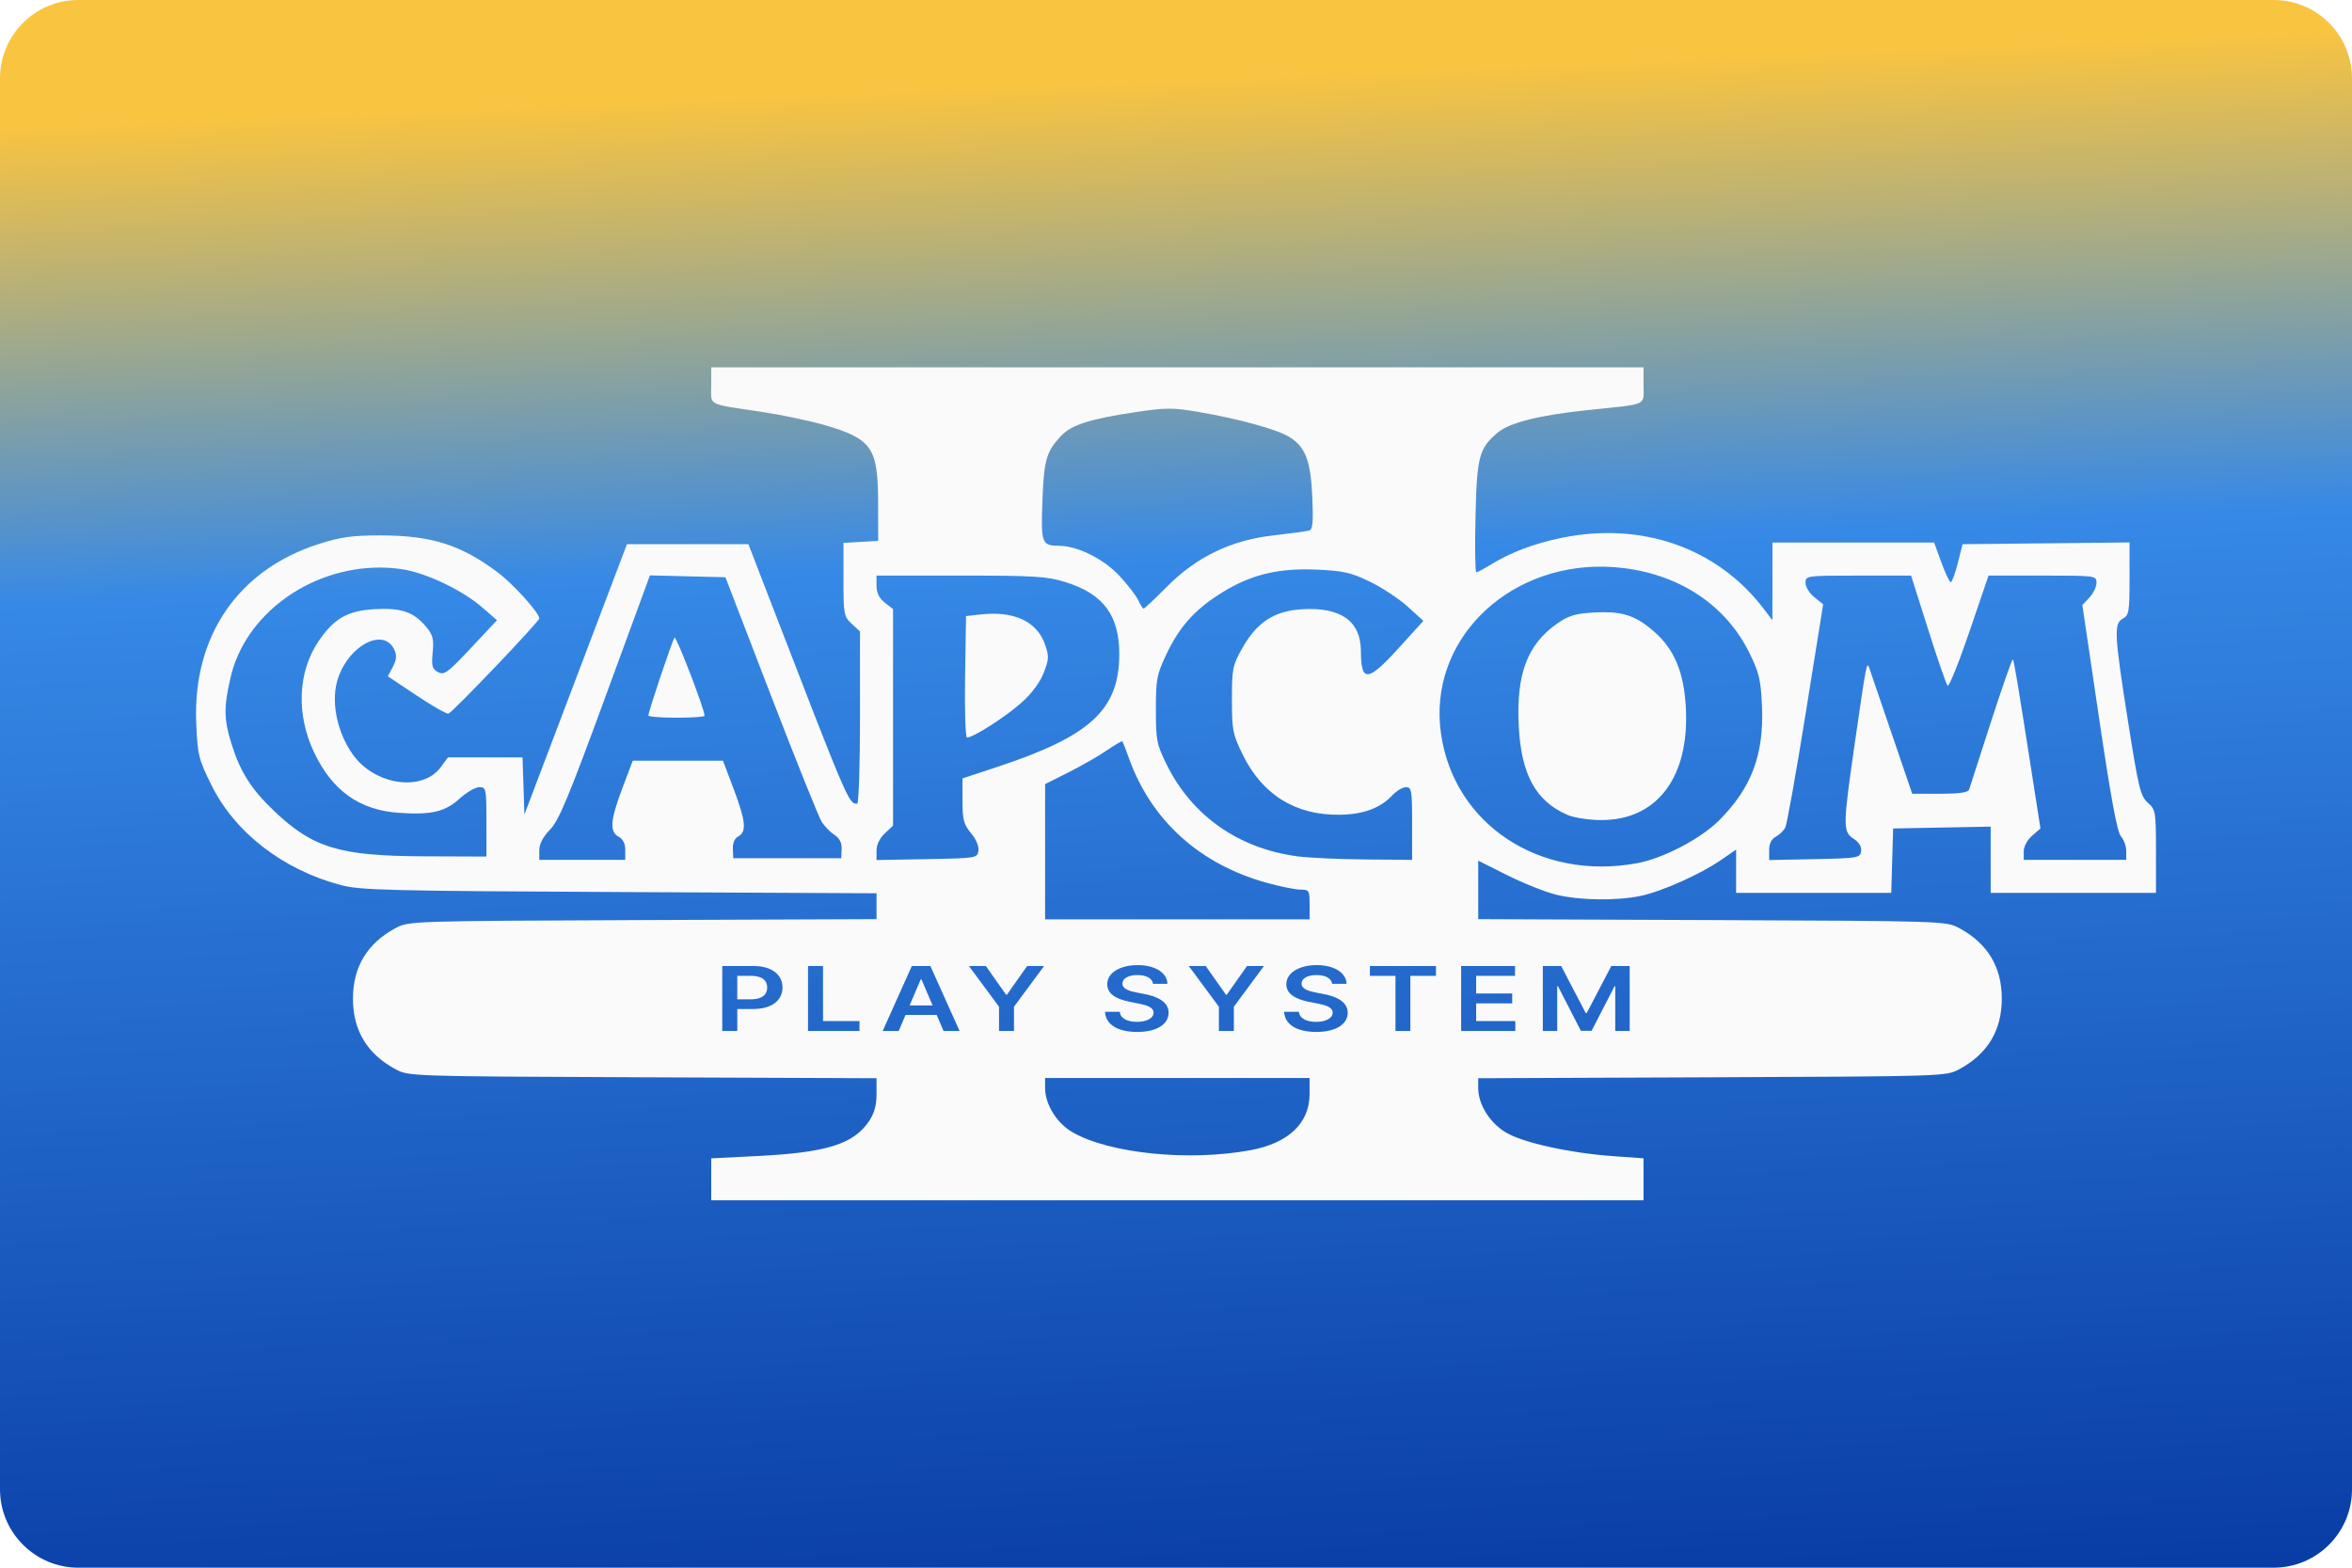
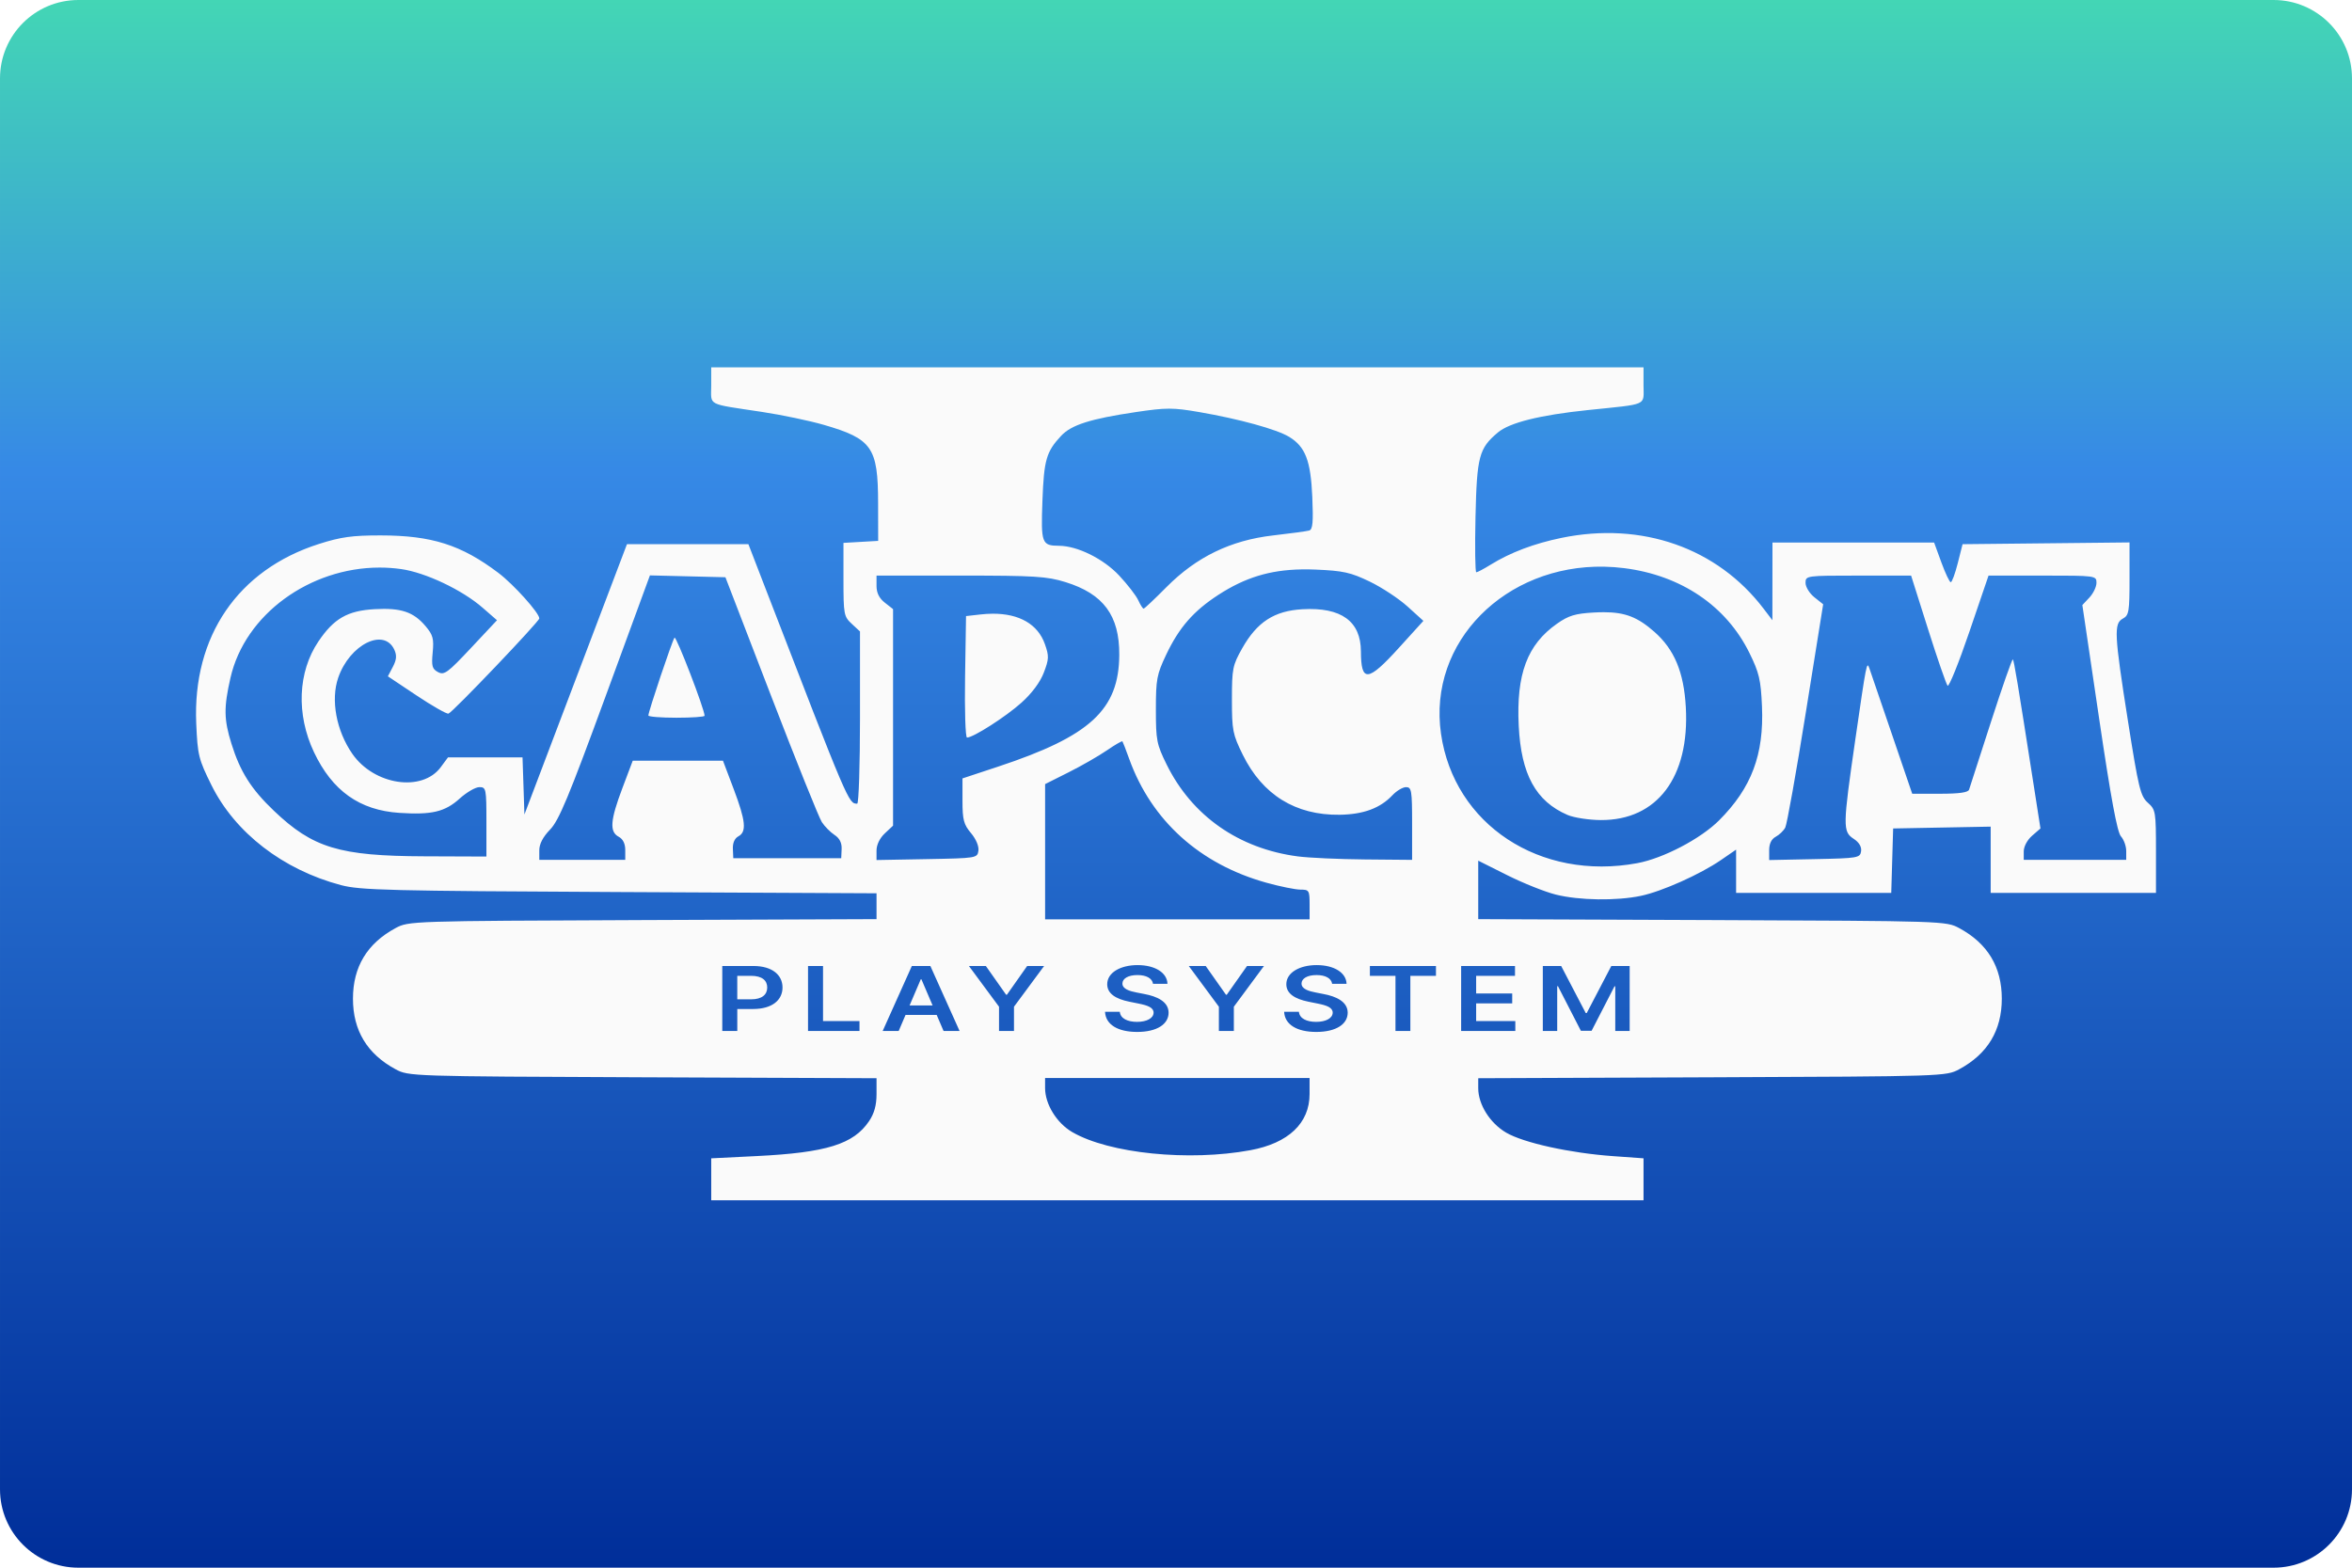
<svg xmlns="http://www.w3.org/2000/svg" width="480" height="320" version="1.1" viewBox="0 0 127 84.667">
  <defs>
-     <linearGradient id="a" x1="74.646" x2="78.505" y1="3.764" y2="97.112" gradientUnits="userSpaceOnUse">
-       <stop stop-color="#f9c440" offset="0" />
-       <stop stop-color="#3689e6" offset=".276" />
+     <linearGradient id="a" x1="78.505" x2="78.505" y1="-2.35e-16" y2="84.667" gradientUnits="userSpaceOnUse">
+       <stop stop-color="#43d6b5" offset="0" />
+       <stop stop-color="#3689e6" offset=".3" />
      <stop stop-color="#002e99" offset="1" />
    </linearGradient>
  </defs>
  <rect width="127" height="84.667" ry="4.233" fill="url(#a)" stroke-linecap="square" stroke-linejoin="round" stroke-width=".529" style="paint-order:stroke fill markers" />
  <path transform="scale(.26458)" d="m145.15 74.984v3.699c0 4.24-1.114 3.659 10.367 5.4 4.032 0.611 9.695 1.796 12.586 2.633 9.875 2.86 11.083 4.593 11.105 15.932l0.014 7.76-3.541 0.203-3.543 0.205v7.477c0 7.11 0.084 7.557 1.688 9.043l1.685 1.562v17.574c0 9.666-0.255 17.576-0.568 17.576-1.767 0-1.704 0.152-18.691-43.857l-3.516-9.109h-24.784l-10.463 27.59-10.463 27.588-0.193-5.828-0.195-5.83h-15.213l-1.477 2c-3.803 5.144-13.616 3.662-18.043-2.727-3.276-4.728-4.442-11.011-2.883-15.533 2.345-6.8 9.37-10.292 11.463-5.697 0.526 1.154 0.448 2.024-0.312 3.475l-1.014 1.934 5.838 3.898c3.211 2.143 6.146 3.816 6.525 3.719 0.8-0.206 18.541-18.803 18.541-19.436 0-1.116-5.237-6.942-8.355-9.297-7.575-5.719-13.603-7.638-24.031-7.648-5.782-0.006-8.096 0.315-12.588 1.746-16.524 5.266-25.809 18.856-25.041 36.65 0.279 6.469 0.479 7.281 3.109 12.59 4.81 9.707 14.597 17.262 26.424 20.398 3.929 1.042 9.849 1.188 56.844 1.414l52.461 0.254v5.279l-47.736 0.189c-47.443 0.189-47.753 0.199-50.436 1.647-5.789 3.123-8.682 7.923-8.682 14.4 0 6.478 2.893 11.275 8.682 14.398 2.682 1.447 2.993 1.457 50.436 1.647l47.736 0.191v3.252c0 2.257-0.466 3.942-1.522 5.508-3.172 4.708-8.7 6.426-22.938 7.131l-9.277 0.461v8.57h190.27v-8.572l-6.24-0.447c-8.765-0.627-18.235-2.711-21.791-4.795-3.315-1.943-5.705-5.745-5.705-9.078v-2.029l47.736-0.191c47.443-0.189 47.753-0.199 50.436-1.647 5.789-3.123 8.682-7.921 8.682-14.398 0-6.478-2.893-11.277-8.682-14.4-2.682-1.447-2.993-1.457-50.436-1.647l-47.736-0.189v-11.94l5.904 2.959c3.247 1.628 7.714 3.413 9.926 3.967 4.759 1.192 12.375 1.306 17.367 0.258 4.302-0.903 12.102-4.394 16.344-7.312l3.088-2.123v8.836h31.662l0.387-13.156 19.904-0.375v13.531h33.736v-8.467c0-8.147-0.064-8.521-1.664-9.951-1.502-1.342-1.892-2.947-4.047-16.625-2.809-17.827-2.915-19.954-1.037-20.959 1.224-0.655 1.35-1.412 1.35-8.131v-7.41l-34.072 0.359-0.982 3.881c-0.54 2.134-1.183 3.879-1.428 3.879-0.245 0-1.11-1.822-1.922-4.049l-1.477-4.047h-32.988l-0.016 15.855-1.799-2.361c-9.454-12.416-24.864-17.817-41.229-14.449-5.602 1.153-10.457 2.989-14.465 5.469-1.384 0.857-2.705 1.559-2.936 1.559-0.23 0-0.303-5.087-0.162-11.303 0.281-12.371 0.712-13.995 4.562-17.234 2.404-2.023 8.575-3.559 18.418-4.582 12.426-1.292 11.311-0.795 11.311-5.033v-3.682h-190.27zm93.459 8.435c1.782 5.21e-4 3.457 0.233 6.144 0.697 8.155 1.409 15.815 3.518 18.338 5.053 3.317 2.017 4.406 4.851 4.729 12.289 0.223 5.157 0.087 6.627-0.637 6.836-0.507 0.146-3.805 0.595-7.33 0.996-8.672 0.988-15.698 4.395-21.83 10.588-2.375 2.399-4.459 4.361-4.631 4.361-0.172 0-0.663-0.771-1.092-1.713-0.429-0.942-2.182-3.21-3.893-5.039-3.205-3.426-8.515-6.057-12.27-6.078-3.539-0.02-3.714-0.494-3.393-9.191 0.309-8.35 0.784-10.006 3.811-13.25 2.091-2.242 5.972-3.475 15.268-4.856 3.115-0.463 5.003-0.694 6.785-0.693zm88.789 32.256c1.341 0.027 2.7 0.125 4.074 0.299 11.615 1.466 20.832 7.707 25.557 17.305 1.988 4.038 2.327 5.478 2.562 10.867 0.432 9.873-2.125 16.684-8.752 23.311-3.764 3.764-11.384 7.752-16.691 8.736-19.85 3.681-37.403-7.894-40.062-26.418-2.699-18.796 13.199-34.497 33.312-34.1zm-249.95 0.18c1.467-0.001 2.946 0.1 4.422 0.309 4.974 0.703 12.451 4.25 16.621 7.885l2.936 2.557-5.314 5.668c-4.758 5.074-5.463 5.59-6.719 4.918-1.202-0.643-1.358-1.219-1.09-4.014 0.268-2.786 0.058-3.567-1.432-5.338-2.479-2.946-5.022-3.798-10.438-3.492-5.519 0.312-8.297 1.911-11.453 6.59-4.204 6.234-4.552 14.882-0.91 22.586 3.735 7.901 9.319 11.874 17.432 12.404 6.629 0.433 9.303-0.204 12.32-2.93 1.415-1.278 3.218-2.324 4.008-2.324 1.374 0 1.438 0.308 1.438 7.086v7.084l-12.652-0.049c-17.367-0.066-22.753-1.697-30.738-9.312-4.618-4.404-6.867-7.959-8.643-13.664-1.549-4.977-1.585-7.376-0.203-13.451 2.956-12.997 16.232-22.501 30.416-22.512zm188.17 0.373c0.927-0.016 1.883-0.003 2.873 0.039 5.65 0.241 7.155 0.574 11.039 2.445 2.473 1.192 5.951 3.484 7.729 5.094l3.232 2.928-4.99 5.5c-6.344 6.991-7.736 7.124-7.758 0.746-0.021-6.179-4.02-9.066-11.932-8.619-5.755 0.325-9.267 2.602-12.299 7.975-1.956 3.466-2.096 4.157-2.096 10.473 0 6.28 0.159 7.082 2.219 11.266 4.024 8.174 10.773 12.355 19.754 12.238 4.847-0.063 8.298-1.339 10.787-3.988 0.852-0.907 2.104-1.65 2.781-1.65 1.118 0 1.232 0.686 1.232 7.422v7.424l-9.615-0.086c-5.288-0.047-11.448-0.326-13.688-0.619-12.07-1.578-21.634-8.281-26.807-18.787-2.02-4.104-2.182-4.937-2.182-11.195 0-6.163 0.186-7.151 2.094-11.178 2.638-5.567 5.589-8.949 10.697-12.256 5.388-3.488 10.44-5.058 16.928-5.17zm-132.98 1.225 7.705 0.188 7.703 0.189 9.309 24.182c5.12 13.3 9.785 24.91 10.367 25.799 0.583 0.889 1.749 2.069 2.592 2.621 1.032 0.676 1.504 1.614 1.449 2.877l-0.082 1.873h-22.03l-0.084-1.91c-0.053-1.205 0.36-2.146 1.121-2.553 1.726-0.924 1.502-3.159-0.969-9.693l-2.174-5.748h-18.412l-2.115 5.6c-2.478 6.567-2.658 8.904-0.764 9.918 0.884 0.473 1.35 1.413 1.35 2.723v2.002h-17.543v-1.957c0-1.294 0.743-2.722 2.193-4.217 1.806-1.862 3.796-6.638 11.287-27.078l9.096-24.814zm46.246 0.039h17.133c15.137 0 17.636 0.155 21.424 1.328 7.764 2.404 11.035 6.831 10.984 14.865-0.071 11.185-5.912 16.576-24.707 22.797l-7.291 2.412v4.549c0 3.902 0.246 4.842 1.734 6.611 1.029 1.223 1.647 2.687 1.518 3.596-0.214 1.506-0.386 1.534-10.506 1.717l-10.289 0.188v-1.926c0-1.18 0.651-2.536 1.686-3.508l1.688-1.584v-44.2l-1.688-1.326c-1.152-0.906-1.686-1.992-1.686-3.424v-2.096zm200.37 0h10.773l3.469 10.965c1.908 6.03 3.698 11.209 3.977 11.51 0.279 0.301 2.273-4.632 4.432-10.963l3.924-11.512h11.014c10.875 0 11.014 0.018 11.014 1.475 0 0.811-0.649 2.165-1.441 3.008l-1.439 1.533 3.4 23.014c2.417 16.359 3.712 23.358 4.477 24.203 0.592 0.654 1.076 2.001 1.076 2.992v1.803h-20.916v-1.721c0-0.998 0.715-2.343 1.705-3.205l1.707-1.484-1.369-8.771c-3.332-21.333-4.021-25.48-4.268-25.727-0.144-0.144-2.151 5.585-4.459 12.732-2.308 7.147-4.32 13.374-4.471 13.838-0.191 0.586-2.003 0.842-5.939 0.842h-5.666l-4.201-12.312c-2.311-6.772-4.36-12.77-4.555-13.326-0.514-1.471-0.6-1.033-2.859 14.582-2.565 17.732-2.583 18.78-0.34 20.25 1.116 0.731 1.649 1.627 1.518 2.547-0.193 1.352-0.637 1.427-9.48 1.605l-9.277 0.188v-2.019c0-1.321 0.461-2.265 1.334-2.732 0.734-0.393 1.612-1.24 1.951-1.881 0.339-0.641 2.218-11.158 4.176-23.371l3.559-22.207-1.799-1.434c-0.989-0.789-1.799-2.107-1.799-2.928 0-1.478 0.106-1.492 10.775-1.492zm-51.965 7.477c-0.633 2.8e-4 -1.307 0.022-2.025 0.062-3.811 0.215-5.143 0.622-7.518 2.291-6.058 4.258-8.317 10.289-7.799 20.822 0.488 9.93 3.48 15.405 9.951 18.203 1.299 0.562 4.351 1.034 6.783 1.049 11.511 0.069 18.164-8.754 17.369-23.035-0.398-7.15-2.334-11.792-6.422-15.391-3.36-2.957-5.906-4.004-10.34-4.002zm-124.72 0.305c-0.778 0.004-1.59 0.053-2.434 0.148l-2.982 0.336-0.197 12.398c-0.108 6.82 0.07 12.399 0.396 12.398 1.288-0.002 7.926-4.256 11.117-7.125 2.134-1.919 3.809-4.172 4.557-6.129 1.059-2.772 1.081-3.38 0.217-5.824-1.433-4.055-5.227-6.232-10.674-6.203zm-64.91 4.891c-0.44 0.501-5.336 15.076-5.336 15.887 0 0.25 2.582 0.455 5.736 0.455s5.734-0.183 5.734-0.404c-1e-5 -1.313-5.783-16.337-6.135-15.938zm91.414 21.168c0.094 0.129 0.719 1.752 1.389 3.607 4.543 12.581 14.425 21.485 28.031 25.256 2.77 0.768 5.878 1.397 6.906 1.397 1.765 0 1.869 0.167 1.869 3.035v3.037h-53.978v-27.61l4.797-2.408c2.638-1.324 6.151-3.338 7.807-4.477 1.655-1.139 3.086-1.966 3.18-1.838zm3.098 45.668c3.598 0 6.032 1.586 6.09 3.826h-2.947c-0.157-1.127-1.36-1.793-3.184-1.793-1.914 0-3.055 0.731-3.062 1.728-0.017 1.107 1.485 1.567 2.871 1.826l1.586 0.311c2.542 0.473 4.959 1.522 4.967 3.82-0.008 2.337-2.361 3.924-6.412 3.924-3.936 0-6.437-1.482-6.561-4.117h3.014c0.124 1.392 1.609 2.064 3.523 2.064 1.997 0 3.367-0.757 3.375-1.891-0.008-1.03-1.214-1.475-3.037-1.838l-1.924-0.389c-2.781-0.563-4.504-1.659-4.504-3.562-0.008-2.344 2.657-3.91 6.205-3.91zm36.553 0c3.598 0 6.032 1.586 6.09 3.826h-2.945c-0.157-1.127-1.362-1.793-3.186-1.793-1.914 0-3.055 0.731-3.062 1.728-0.017 1.107 1.487 1.567 2.873 1.826l1.584 0.311c2.542 0.473 4.959 1.522 4.967 3.82-0.008 2.337-2.361 3.924-6.412 3.924-3.936 0-6.435-1.482-6.559-4.117h3.012c0.124 1.392 1.609 2.064 3.523 2.064 1.997 0 3.367-0.757 3.375-1.891-0.008-1.03-1.214-1.475-3.037-1.838l-1.922-0.389c-2.781-0.563-4.506-1.659-4.506-3.562-0.008-2.344 2.657-3.91 6.205-3.91zm-121.32 0.182h6.338c3.887 0 5.957 1.859 5.957 4.391 1e-5 2.551-2.095 4.389-5.998 4.389h-3.234v4.481h-3.062v-13.26zm17.502 0h3.061v11.246h7.443v2.014h-10.504v-13.26zm21.188 0h3.779l5.959 13.26h-3.268l-1.402-3.269h-6.356l-1.395 3.269h-3.268l5.949-13.26zm11.643 0h3.459l4.133 5.865h0.166l4.133-5.865h3.459l-6.148 8.314v4.945h-3.053v-4.945l-6.148-8.314zm44.871 0h3.457l4.135 5.865h0.164l4.135-5.865h3.457l-6.148 8.314v4.945h-3.053v-4.945l-6.146-8.314zm36.965 0h13.484v2.014h-5.225v11.246h-3.037v-11.246h-5.223v-2.014zm18.623 0h10.992v2.014h-7.93v3.6h7.359v2.014h-7.359v3.619h7.994v2.014h-11.057v-13.26zm16.668 0h3.746l5.018 9.609h0.197l5.018-9.609h3.746v13.26h-2.938v-9.109h-0.156l-4.672 9.07h-2.193l-4.672-9.09h-0.156v9.129h-2.938v-13.26zm-164.4 2.008v4.797h2.82c2.277 0 3.293-1.002 3.293-2.414s-1.015-2.383-3.309-2.383h-2.805zm37.451 0.711-2.285 5.342h4.703l-2.285-5.342h-0.133zm25.371 20.15h53.978v3.273c0 5.932-4.305 10.019-12.066 11.457-12.566 2.328-28.809 0.683-36.348-3.682-3.183-1.843-5.564-5.695-5.564-8.998v-2.051z" fill="#fafafa" stroke-width=".675" />
  <style type="text/css">.st0{fill:#FC0C18;}
	.st1{fill:#FC0C18;}</style>
</svg>
